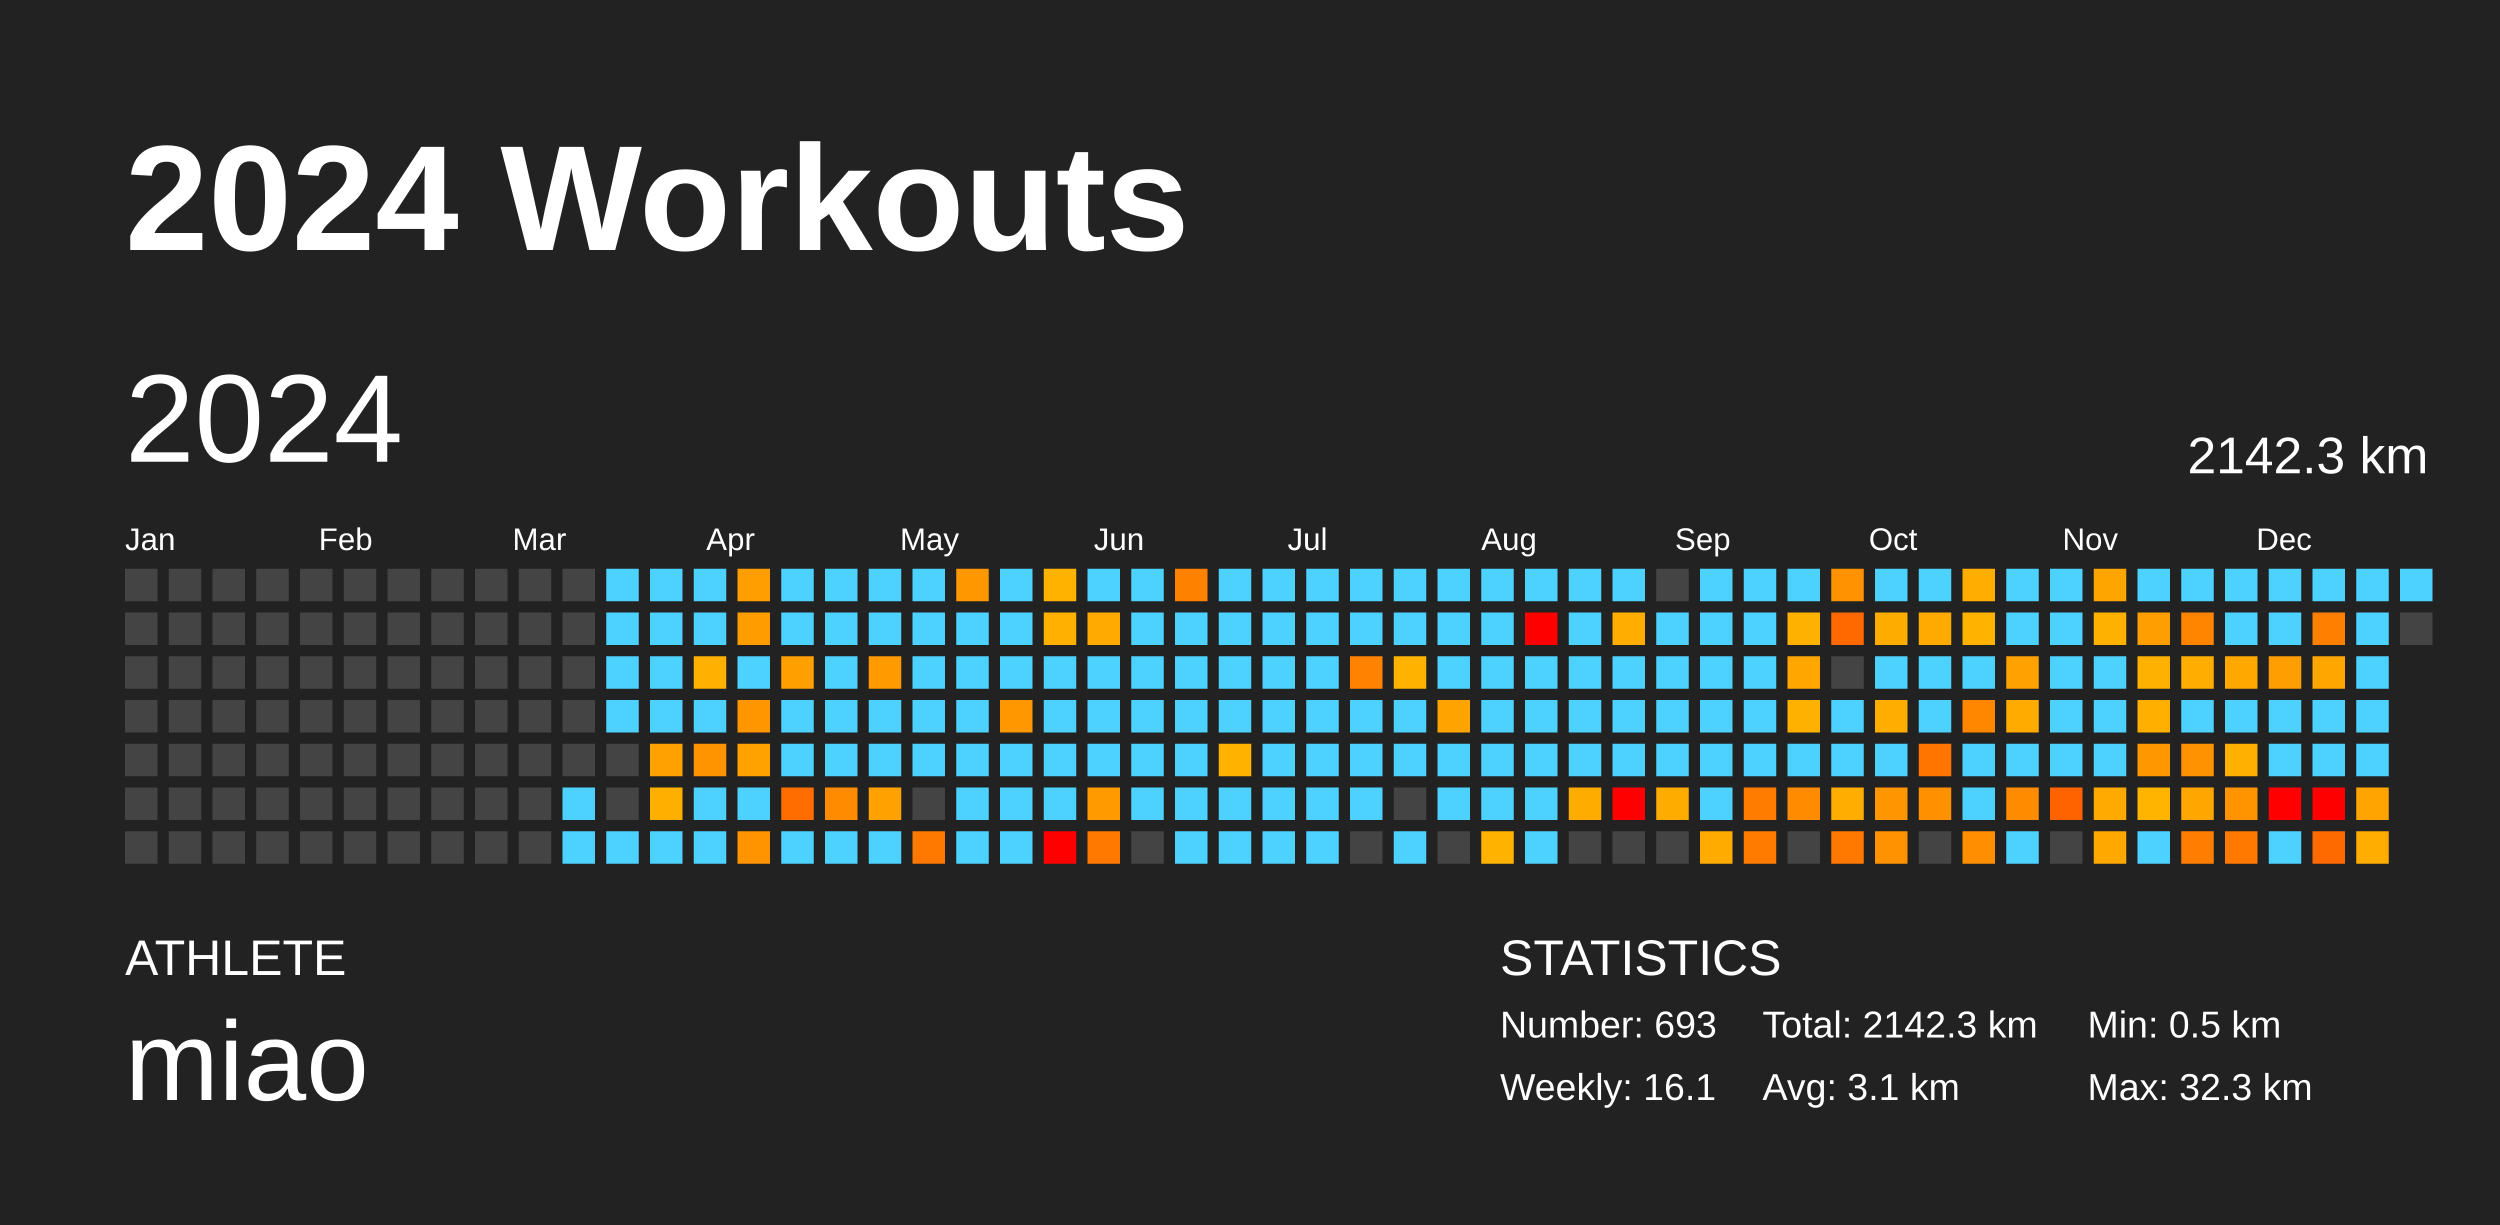
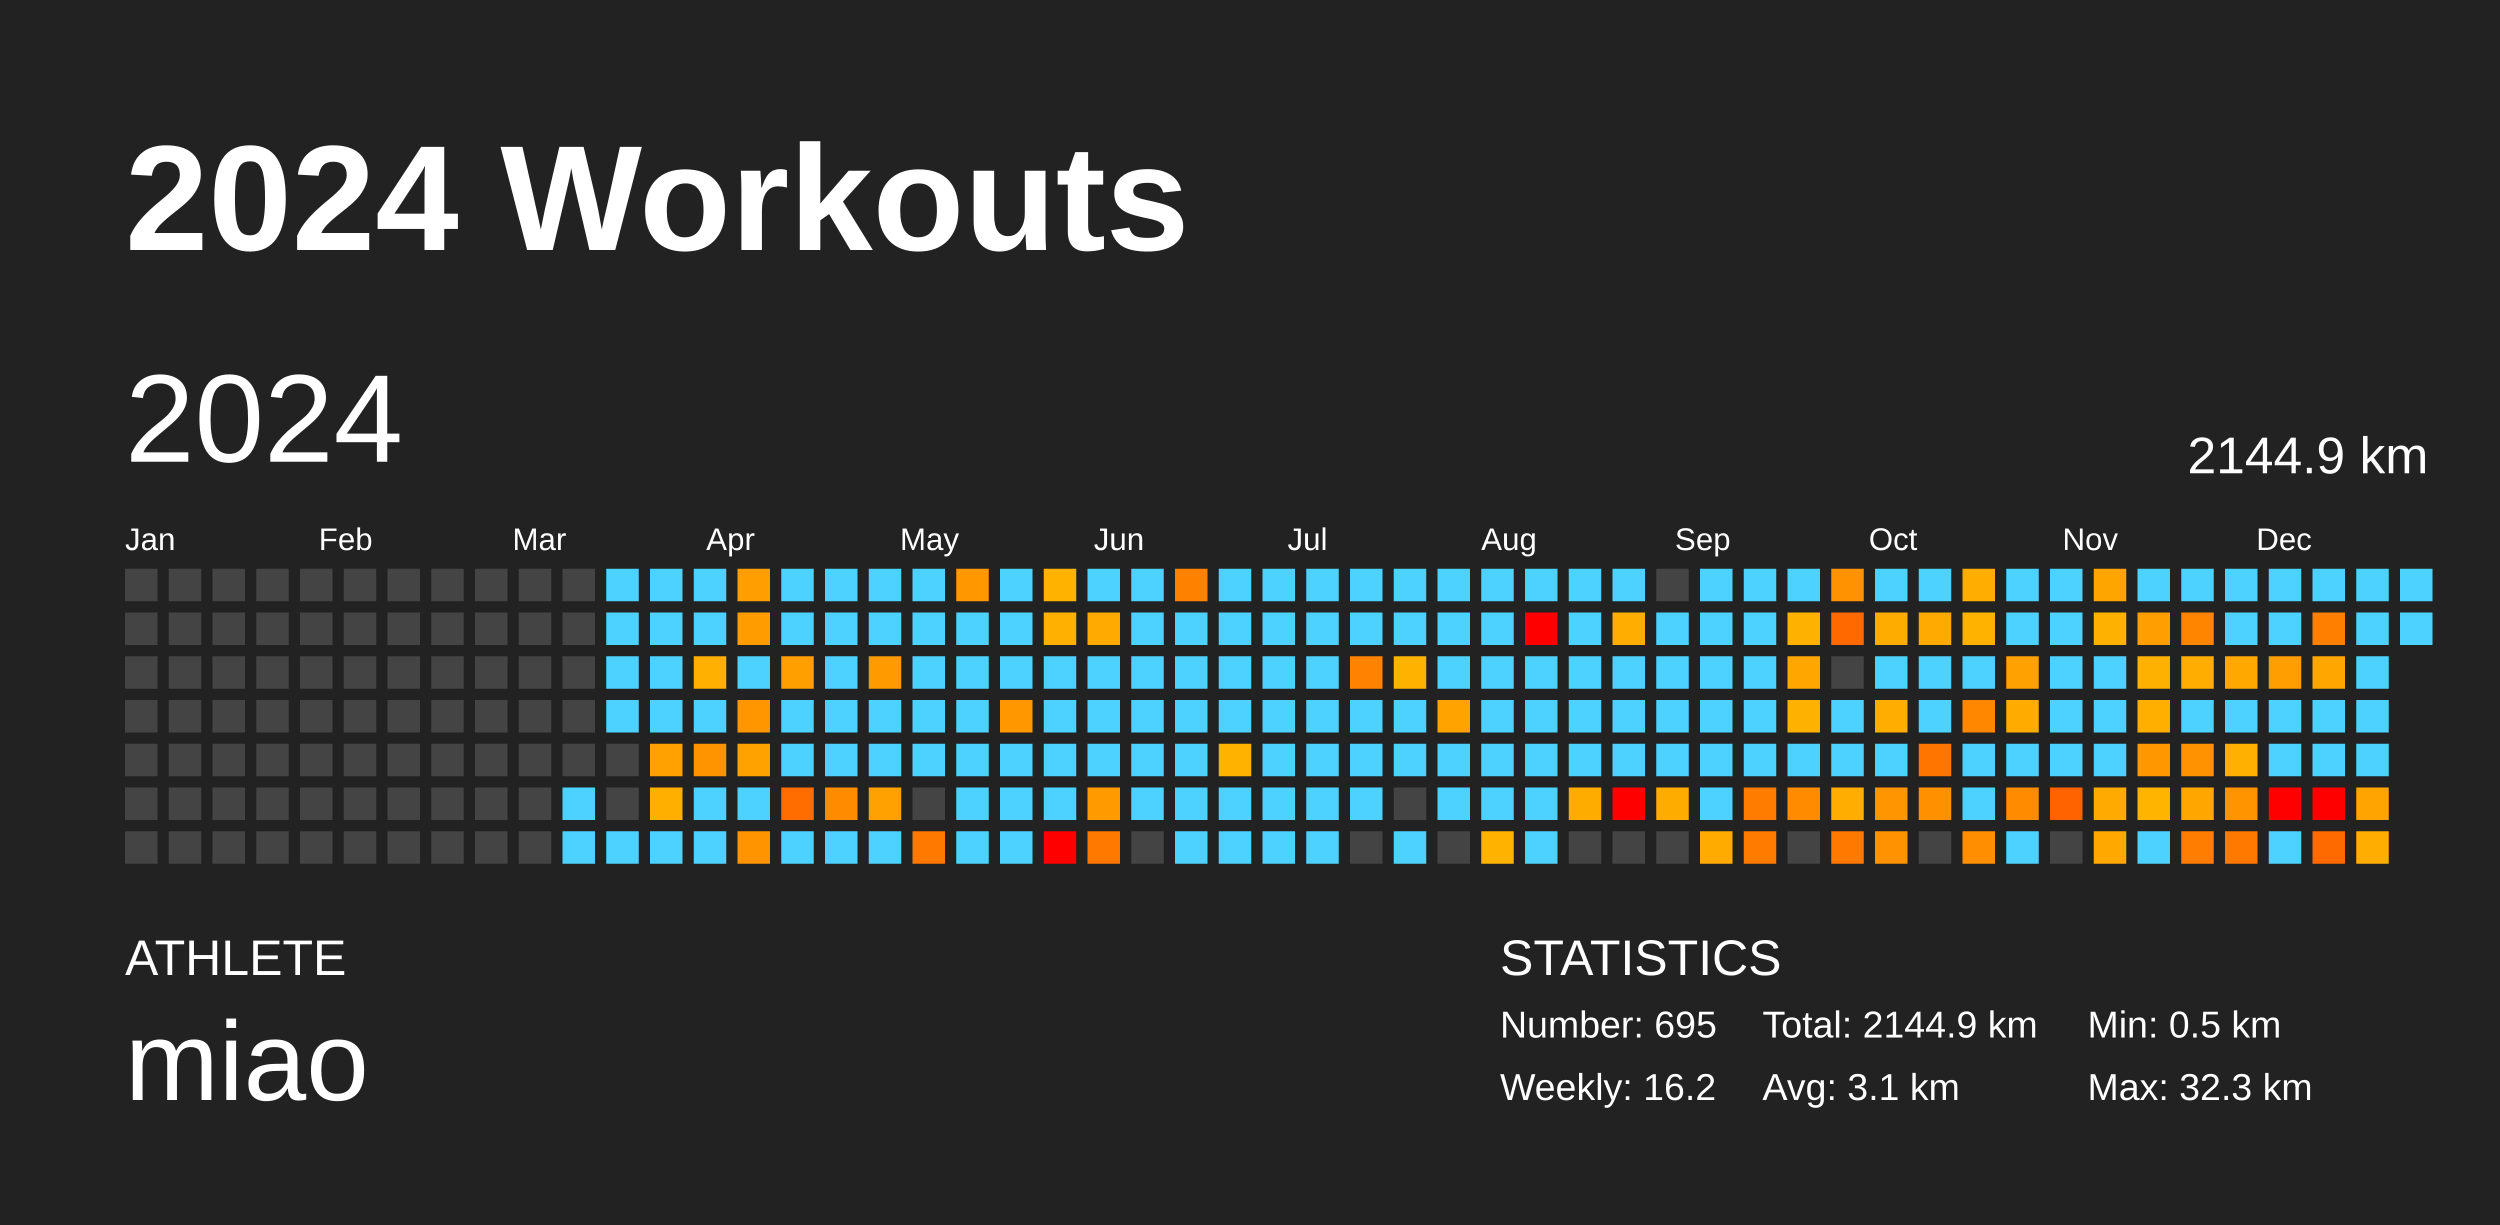
<svg xmlns="http://www.w3.org/2000/svg" baseProfile="full" height="98mm" version="1.1" viewBox="0,0,200,98" width="200mm">
  <defs />
  <rect fill="#222222" height="98" width="200" x="0" y="0" />
  <text fill="#FFFFFF" style="font-size:12px; font-family:Arial; font-weight:bold;" x="10" y="20">2024 Workouts</text>
  <text fill="#FFFFFF" style="font-size:4px; font-family:Arial" x="10" y="78">ATHLETE</text>
  <text fill="#FFFFFF" style="font-size:9px; font-family:Arial" x="10" y="88">miao</text>
  <text fill="#FFFFFF" style="font-size:4px; font-family:Arial" x="120" y="78">STATISTICS</text>
-   <text fill="#FFFFFF" style="font-size:3px; font-family:Arial" x="120" y="83">Number: 693</text>
-   <text fill="#FFFFFF" style="font-size:3px; font-family:Arial" x="120" y="88">Weekly: 16.1</text>
-   <text fill="#FFFFFF" style="font-size:3px; font-family:Arial" x="141" y="83">Total: 2142.3 km</text>
+   <text fill="#FFFFFF" style="font-size:3px; font-family:Arial" x="120" y="83">Number: 695</text>
+   <text fill="#FFFFFF" style="font-size:3px; font-family:Arial" x="120" y="88">Weekly: 16.2</text>
+   <text fill="#FFFFFF" style="font-size:3px; font-family:Arial" x="141" y="83">Total: 2144.9 km</text>
  <text fill="#FFFFFF" style="font-size:3px; font-family:Arial" x="141" y="88">Avg: 3.1 km</text>
  <text fill="#FFFFFF" style="font-size:3px; font-family:Arial" x="167" y="83">Min: 0.5 km</text>
  <text fill="#FFFFFF" style="font-size:3px; font-family:Arial" x="167" y="88">Max: 32.3 km</text>
  <text dominant-baseline="hanging" fill="#FFFFFF" style="font-size:10.0px; font-family:Arial;" x="10" y="30">2024</text>
-   <text dominant-baseline="hanging" fill="#FFFFFF" style="font-size:4.125px; font-family:Arial;" x="175" y="35">2142.3 km</text>
+   <text dominant-baseline="hanging" fill="#FFFFFF" style="font-size:4.125px; font-family:Arial;" x="175" y="35">2144.9 km</text>
  <text fill="#FFFFFF" style="font-size:2.5px; font-family:Arial" x="10.0" y="44">Jan</text>
  <text fill="#FFFFFF" style="font-size:2.5px; font-family:Arial" x="25.5" y="44">Feb</text>
  <text fill="#FFFFFF" style="font-size:2.5px; font-family:Arial" x="41.0" y="44">Mar</text>
  <text fill="#FFFFFF" style="font-size:2.5px; font-family:Arial" x="56.5" y="44">Apr</text>
  <text fill="#FFFFFF" style="font-size:2.5px; font-family:Arial" x="72.0" y="44">May</text>
  <text fill="#FFFFFF" style="font-size:2.5px; font-family:Arial" x="87.5" y="44">Jun</text>
  <text fill="#FFFFFF" style="font-size:2.5px; font-family:Arial" x="103.0" y="44">Jul</text>
  <text fill="#FFFFFF" style="font-size:2.5px; font-family:Arial" x="118.5" y="44">Aug</text>
  <text fill="#FFFFFF" style="font-size:2.5px; font-family:Arial" x="134.0" y="44">Sep</text>
  <text fill="#FFFFFF" style="font-size:2.5px; font-family:Arial" x="149.5" y="44">Oct</text>
  <text fill="#FFFFFF" style="font-size:2.5px; font-family:Arial" x="165.0" y="44">Nov</text>
  <text fill="#FFFFFF" style="font-size:2.5px; font-family:Arial" x="180.5" y="44">Dec</text>
  <rect fill="#444444" height="2.6" width="2.6" x="10.0" y="45.5" />
  <rect fill="#444444" height="2.6" width="2.6" x="10.0" y="49.0" />
  <rect fill="#444444" height="2.6" width="2.6" x="10.0" y="52.5" />
  <rect fill="#444444" height="2.6" width="2.6" x="10.0" y="56.0" />
  <rect fill="#444444" height="2.6" width="2.6" x="10.0" y="59.5" />
  <rect fill="#444444" height="2.6" width="2.6" x="10.0" y="63.0" />
  <rect fill="#444444" height="2.6" width="2.6" x="10.0" y="66.5" />
  <rect fill="#444444" height="2.6" width="2.6" x="13.5" y="45.5" />
  <rect fill="#444444" height="2.6" width="2.6" x="13.5" y="49.0" />
  <rect fill="#444444" height="2.6" width="2.6" x="13.5" y="52.5" />
  <rect fill="#444444" height="2.6" width="2.6" x="13.5" y="56.0" />
  <rect fill="#444444" height="2.6" width="2.6" x="13.5" y="59.5" />
  <rect fill="#444444" height="2.6" width="2.6" x="13.5" y="63.0" />
  <rect fill="#444444" height="2.6" width="2.6" x="13.5" y="66.5" />
  <rect fill="#444444" height="2.6" width="2.6" x="17.0" y="45.5" />
  <rect fill="#444444" height="2.6" width="2.6" x="17.0" y="49.0" />
  <rect fill="#444444" height="2.6" width="2.6" x="17.0" y="52.5" />
  <rect fill="#444444" height="2.6" width="2.6" x="17.0" y="56.0" />
  <rect fill="#444444" height="2.6" width="2.6" x="17.0" y="59.5" />
  <rect fill="#444444" height="2.6" width="2.6" x="17.0" y="63.0" />
  <rect fill="#444444" height="2.6" width="2.6" x="17.0" y="66.5" />
  <rect fill="#444444" height="2.6" width="2.6" x="20.5" y="45.5" />
  <rect fill="#444444" height="2.6" width="2.6" x="20.5" y="49.0" />
  <rect fill="#444444" height="2.6" width="2.6" x="20.5" y="52.5" />
  <rect fill="#444444" height="2.6" width="2.6" x="20.5" y="56.0" />
  <rect fill="#444444" height="2.6" width="2.6" x="20.5" y="59.5" />
  <rect fill="#444444" height="2.6" width="2.6" x="20.5" y="63.0" />
  <rect fill="#444444" height="2.6" width="2.6" x="20.5" y="66.5" />
  <rect fill="#444444" height="2.6" width="2.6" x="24.0" y="45.5" />
  <rect fill="#444444" height="2.6" width="2.6" x="24.0" y="49.0" />
  <rect fill="#444444" height="2.6" width="2.6" x="24.0" y="52.5" />
  <rect fill="#444444" height="2.6" width="2.6" x="24.0" y="56.0" />
  <rect fill="#444444" height="2.6" width="2.6" x="24.0" y="59.5" />
  <rect fill="#444444" height="2.6" width="2.6" x="24.0" y="63.0" />
  <rect fill="#444444" height="2.6" width="2.6" x="24.0" y="66.5" />
  <rect fill="#444444" height="2.6" width="2.6" x="27.5" y="45.5" />
  <rect fill="#444444" height="2.6" width="2.6" x="27.5" y="49.0" />
  <rect fill="#444444" height="2.6" width="2.6" x="27.5" y="52.5" />
  <rect fill="#444444" height="2.6" width="2.6" x="27.5" y="56.0" />
  <rect fill="#444444" height="2.6" width="2.6" x="27.5" y="59.5" />
  <rect fill="#444444" height="2.6" width="2.6" x="27.5" y="63.0" />
  <rect fill="#444444" height="2.6" width="2.6" x="27.5" y="66.5" />
  <rect fill="#444444" height="2.6" width="2.6" x="31.0" y="45.5" />
  <rect fill="#444444" height="2.6" width="2.6" x="31.0" y="49.0" />
  <rect fill="#444444" height="2.6" width="2.6" x="31.0" y="52.5" />
  <rect fill="#444444" height="2.6" width="2.6" x="31.0" y="56.0" />
  <rect fill="#444444" height="2.6" width="2.6" x="31.0" y="59.5" />
  <rect fill="#444444" height="2.6" width="2.6" x="31.0" y="63.0" />
  <rect fill="#444444" height="2.6" width="2.6" x="31.0" y="66.5" />
  <rect fill="#444444" height="2.6" width="2.6" x="34.5" y="45.5" />
  <rect fill="#444444" height="2.6" width="2.6" x="34.5" y="49.0" />
  <rect fill="#444444" height="2.6" width="2.6" x="34.5" y="52.5" />
  <rect fill="#444444" height="2.6" width="2.6" x="34.5" y="56.0" />
  <rect fill="#444444" height="2.6" width="2.6" x="34.5" y="59.5" />
  <rect fill="#444444" height="2.6" width="2.6" x="34.5" y="63.0" />
  <rect fill="#444444" height="2.6" width="2.6" x="34.5" y="66.5" />
  <rect fill="#444444" height="2.6" width="2.6" x="38.0" y="45.5" />
  <rect fill="#444444" height="2.6" width="2.6" x="38.0" y="49.0" />
  <rect fill="#444444" height="2.6" width="2.6" x="38.0" y="52.5" />
  <rect fill="#444444" height="2.6" width="2.6" x="38.0" y="56.0" />
  <rect fill="#444444" height="2.6" width="2.6" x="38.0" y="59.5" />
  <rect fill="#444444" height="2.6" width="2.6" x="38.0" y="63.0" />
  <rect fill="#444444" height="2.6" width="2.6" x="38.0" y="66.5" />
  <rect fill="#444444" height="2.6" width="2.6" x="41.5" y="45.5" />
  <rect fill="#444444" height="2.6" width="2.6" x="41.5" y="49.0" />
  <rect fill="#444444" height="2.6" width="2.6" x="41.5" y="52.5" />
  <rect fill="#444444" height="2.6" width="2.6" x="41.5" y="56.0" />
  <rect fill="#444444" height="2.6" width="2.6" x="41.5" y="59.5" />
  <rect fill="#444444" height="2.6" width="2.6" x="41.5" y="63.0" />
  <rect fill="#444444" height="2.6" width="2.6" x="41.5" y="66.5" />
  <rect fill="#444444" height="2.6" width="2.6" x="45.0" y="45.5" />
  <rect fill="#444444" height="2.6" width="2.6" x="45.0" y="49.0" />
  <rect fill="#444444" height="2.6" width="2.6" x="45.0" y="52.5" />
  <rect fill="#444444" height="2.6" width="2.6" x="45.0" y="56.0" />
  <rect fill="#444444" height="2.6" width="2.6" x="45.0" y="59.5" />
  <rect fill="#4dd2ff" height="2.6" width="2.6" x="45.0" y="63.0" />
  <rect fill="#4dd2ff" height="2.6" width="2.6" x="45.0" y="66.5" />
  <rect fill="#4dd2ff" height="2.6" width="2.6" x="48.5" y="45.5" />
  <rect fill="#4dd2ff" height="2.6" width="2.6" x="48.5" y="49.0" />
  <rect fill="#4dd2ff" height="2.6" width="2.6" x="48.5" y="52.5" />
  <rect fill="#4dd2ff" height="2.6" width="2.6" x="48.5" y="56.0" />
  <rect fill="#444444" height="2.6" width="2.6" x="48.5" y="59.5" />
  <rect fill="#444444" height="2.6" width="2.6" x="48.5" y="63.0" />
  <rect fill="#4dd2ff" height="2.6" width="2.6" x="48.5" y="66.5" />
  <rect fill="#4dd2ff" height="2.6" width="2.6" x="52.0" y="45.5" />
  <rect fill="#4dd2ff" height="2.6" width="2.6" x="52.0" y="49.0" />
  <rect fill="#4dd2ff" height="2.6" width="2.6" x="52.0" y="52.5" />
  <rect fill="#4dd2ff" height="2.6" width="2.6" x="52.0" y="56.0" />
  <rect fill="#ffa100" height="2.6" width="2.6" x="52.0" y="59.5" />
  <rect fill="#ffaf00" height="2.6" width="2.6" x="52.0" y="63.0" />
  <rect fill="#4dd2ff" height="2.6" width="2.6" x="52.0" y="66.5" />
  <rect fill="#4dd2ff" height="2.6" width="2.6" x="55.5" y="45.5" />
  <rect fill="#4dd2ff" height="2.6" width="2.6" x="55.5" y="49.0" />
  <rect fill="#ffb000" height="2.6" width="2.6" x="55.5" y="52.5" />
  <rect fill="#4dd2ff" height="2.6" width="2.6" x="55.5" y="56.0" />
  <rect fill="#ff9300" height="2.6" width="2.6" x="55.5" y="59.5" />
  <rect fill="#4dd2ff" height="2.6" width="2.6" x="55.5" y="63.0" />
  <rect fill="#4dd2ff" height="2.6" width="2.6" x="55.5" y="66.5" />
  <rect fill="#ff9e00" height="2.6" width="2.6" x="59.0" y="45.5" />
  <rect fill="#ff9c00" height="2.6" width="2.6" x="59.0" y="49.0" />
  <rect fill="#4dd2ff" height="2.6" width="2.6" x="59.0" y="52.5" />
  <rect fill="#ff9600" height="2.6" width="2.6" x="59.0" y="56.0" />
  <rect fill="#ffa200" height="2.6" width="2.6" x="59.0" y="59.5" />
  <rect fill="#4dd2ff" height="2.6" width="2.6" x="59.0" y="63.0" />
  <rect fill="#ff9400" height="2.6" width="2.6" x="59.0" y="66.5" />
  <rect fill="#4dd2ff" height="2.6" width="2.6" x="62.5" y="45.5" />
  <rect fill="#4dd2ff" height="2.6" width="2.6" x="62.5" y="49.0" />
  <rect fill="#ffa000" height="2.6" width="2.6" x="62.5" y="52.5" />
  <rect fill="#4dd2ff" height="2.6" width="2.6" x="62.5" y="56.0" />
  <rect fill="#4dd2ff" height="2.6" width="2.6" x="62.5" y="59.5" />
  <rect fill="#ff6d00" height="2.6" width="2.6" x="62.5" y="63.0" />
  <rect fill="#4dd2ff" height="2.6" width="2.6" x="62.5" y="66.5" />
  <rect fill="#4dd2ff" height="2.6" width="2.6" x="66.0" y="45.5" />
  <rect fill="#4dd2ff" height="2.6" width="2.6" x="66.0" y="49.0" />
  <rect fill="#4dd2ff" height="2.6" width="2.6" x="66.0" y="52.5" />
  <rect fill="#4dd2ff" height="2.6" width="2.6" x="66.0" y="56.0" />
  <rect fill="#4dd2ff" height="2.6" width="2.6" x="66.0" y="59.5" />
  <rect fill="#ff8c00" height="2.6" width="2.6" x="66.0" y="63.0" />
  <rect fill="#4dd2ff" height="2.6" width="2.6" x="66.0" y="66.5" />
  <rect fill="#4dd2ff" height="2.6" width="2.6" x="69.5" y="45.5" />
  <rect fill="#4dd2ff" height="2.6" width="2.6" x="69.5" y="49.0" />
  <rect fill="#ff9a00" height="2.6" width="2.6" x="69.5" y="52.5" />
  <rect fill="#4dd2ff" height="2.6" width="2.6" x="69.5" y="56.0" />
  <rect fill="#4dd2ff" height="2.6" width="2.6" x="69.5" y="59.5" />
  <rect fill="#ffa100" height="2.6" width="2.6" x="69.5" y="63.0" />
  <rect fill="#4dd2ff" height="2.6" width="2.6" x="69.5" y="66.5" />
  <rect fill="#4dd2ff" height="2.6" width="2.6" x="73.0" y="45.5" />
  <rect fill="#4dd2ff" height="2.6" width="2.6" x="73.0" y="49.0" />
  <rect fill="#4dd2ff" height="2.6" width="2.6" x="73.0" y="52.5" />
  <rect fill="#4dd2ff" height="2.6" width="2.6" x="73.0" y="56.0" />
  <rect fill="#4dd2ff" height="2.6" width="2.6" x="73.0" y="59.5" />
  <rect fill="#444444" height="2.6" width="2.6" x="73.0" y="63.0" />
  <rect fill="#ff7800" height="2.6" width="2.6" x="73.0" y="66.5" />
  <rect fill="#ff9800" height="2.6" width="2.6" x="76.5" y="45.5" />
  <rect fill="#4dd2ff" height="2.6" width="2.6" x="76.5" y="49.0" />
  <rect fill="#4dd2ff" height="2.6" width="2.6" x="76.5" y="52.5" />
  <rect fill="#4dd2ff" height="2.6" width="2.6" x="76.5" y="56.0" />
  <rect fill="#4dd2ff" height="2.6" width="2.6" x="76.5" y="59.5" />
  <rect fill="#4dd2ff" height="2.6" width="2.6" x="76.5" y="63.0" />
  <rect fill="#4dd2ff" height="2.6" width="2.6" x="76.5" y="66.5" />
  <rect fill="#4dd2ff" height="2.6" width="2.6" x="80.0" y="45.5" />
  <rect fill="#4dd2ff" height="2.6" width="2.6" x="80.0" y="49.0" />
  <rect fill="#4dd2ff" height="2.6" width="2.6" x="80.0" y="52.5" />
  <rect fill="#ff9700" height="2.6" width="2.6" x="80.0" y="56.0" />
  <rect fill="#4dd2ff" height="2.6" width="2.6" x="80.0" y="59.5" />
  <rect fill="#4dd2ff" height="2.6" width="2.6" x="80.0" y="63.0" />
  <rect fill="#4dd2ff" height="2.6" width="2.6" x="80.0" y="66.5" />
  <rect fill="#ffb300" height="2.6" width="2.6" x="83.5" y="45.5" />
  <rect fill="#ffb000" height="2.6" width="2.6" x="83.5" y="49.0" />
  <rect fill="#4dd2ff" height="2.6" width="2.6" x="83.5" y="52.5" />
  <rect fill="#4dd2ff" height="2.6" width="2.6" x="83.5" y="56.0" />
  <rect fill="#4dd2ff" height="2.6" width="2.6" x="83.5" y="59.5" />
  <rect fill="#4dd2ff" height="2.6" width="2.6" x="83.5" y="63.0" />
  <rect fill="red" height="2.6" width="2.6" x="83.5" y="66.5" />
  <rect fill="#4dd2ff" height="2.6" width="2.6" x="87.0" y="45.5" />
  <rect fill="#ffaa00" height="2.6" width="2.6" x="87.0" y="49.0" />
  <rect fill="#4dd2ff" height="2.6" width="2.6" x="87.0" y="52.5" />
  <rect fill="#4dd2ff" height="2.6" width="2.6" x="87.0" y="56.0" />
  <rect fill="#4dd2ff" height="2.6" width="2.6" x="87.0" y="59.5" />
  <rect fill="#ff9b00" height="2.6" width="2.6" x="87.0" y="63.0" />
  <rect fill="#ff7900" height="2.6" width="2.6" x="87.0" y="66.5" />
  <rect fill="#4dd2ff" height="2.6" width="2.6" x="90.5" y="45.5" />
  <rect fill="#4dd2ff" height="2.6" width="2.6" x="90.5" y="49.0" />
  <rect fill="#4dd2ff" height="2.6" width="2.6" x="90.5" y="52.5" />
  <rect fill="#4dd2ff" height="2.6" width="2.6" x="90.5" y="56.0" />
  <rect fill="#4dd2ff" height="2.6" width="2.6" x="90.5" y="59.5" />
  <rect fill="#4dd2ff" height="2.6" width="2.6" x="90.5" y="63.0" />
  <rect fill="#444444" height="2.6" width="2.6" x="90.5" y="66.5" />
  <rect fill="#ff8100" height="2.6" width="2.6" x="94.0" y="45.5" />
  <rect fill="#4dd2ff" height="2.6" width="2.6" x="94.0" y="49.0" />
  <rect fill="#4dd2ff" height="2.6" width="2.6" x="94.0" y="52.5" />
  <rect fill="#4dd2ff" height="2.6" width="2.6" x="94.0" y="56.0" />
  <rect fill="#4dd2ff" height="2.6" width="2.6" x="94.0" y="59.5" />
  <rect fill="#4dd2ff" height="2.6" width="2.6" x="94.0" y="63.0" />
  <rect fill="#4dd2ff" height="2.6" width="2.6" x="94.0" y="66.5" />
  <rect fill="#4dd2ff" height="2.6" width="2.6" x="97.5" y="45.5" />
  <rect fill="#4dd2ff" height="2.6" width="2.6" x="97.5" y="49.0" />
  <rect fill="#4dd2ff" height="2.6" width="2.6" x="97.5" y="52.5" />
  <rect fill="#4dd2ff" height="2.6" width="2.6" x="97.5" y="56.0" />
  <rect fill="#ffb200" height="2.6" width="2.6" x="97.5" y="59.5" />
  <rect fill="#4dd2ff" height="2.6" width="2.6" x="97.5" y="63.0" />
  <rect fill="#4dd2ff" height="2.6" width="2.6" x="97.5" y="66.5" />
  <rect fill="#4dd2ff" height="2.6" width="2.6" x="101.0" y="45.5" />
  <rect fill="#4dd2ff" height="2.6" width="2.6" x="101.0" y="49.0" />
  <rect fill="#4dd2ff" height="2.6" width="2.6" x="101.0" y="52.5" />
  <rect fill="#4dd2ff" height="2.6" width="2.6" x="101.0" y="56.0" />
  <rect fill="#4dd2ff" height="2.6" width="2.6" x="101.0" y="59.5" />
  <rect fill="#4dd2ff" height="2.6" width="2.6" x="101.0" y="63.0" />
  <rect fill="#4dd2ff" height="2.6" width="2.6" x="101.0" y="66.5" />
  <rect fill="#4dd2ff" height="2.6" width="2.6" x="104.5" y="45.5" />
  <rect fill="#4dd2ff" height="2.6" width="2.6" x="104.5" y="49.0" />
  <rect fill="#4dd2ff" height="2.6" width="2.6" x="104.5" y="52.5" />
  <rect fill="#4dd2ff" height="2.6" width="2.6" x="104.5" y="56.0" />
  <rect fill="#4dd2ff" height="2.6" width="2.6" x="104.5" y="59.5" />
  <rect fill="#4dd2ff" height="2.6" width="2.6" x="104.5" y="63.0" />
  <rect fill="#4dd2ff" height="2.6" width="2.6" x="104.5" y="66.5" />
  <rect fill="#4dd2ff" height="2.6" width="2.6" x="108.0" y="45.5" />
  <rect fill="#4dd2ff" height="2.6" width="2.6" x="108.0" y="49.0" />
  <rect fill="#ff8300" height="2.6" width="2.6" x="108.0" y="52.5" />
  <rect fill="#4dd2ff" height="2.6" width="2.6" x="108.0" y="56.0" />
  <rect fill="#4dd2ff" height="2.6" width="2.6" x="108.0" y="59.5" />
  <rect fill="#4dd2ff" height="2.6" width="2.6" x="108.0" y="63.0" />
  <rect fill="#444444" height="2.6" width="2.6" x="108.0" y="66.5" />
  <rect fill="#4dd2ff" height="2.6" width="2.6" x="111.5" y="45.5" />
  <rect fill="#4dd2ff" height="2.6" width="2.6" x="111.5" y="49.0" />
  <rect fill="#ffb300" height="2.6" width="2.6" x="111.5" y="52.5" />
  <rect fill="#4dd2ff" height="2.6" width="2.6" x="111.5" y="56.0" />
  <rect fill="#4dd2ff" height="2.6" width="2.6" x="111.5" y="59.5" />
  <rect fill="#444444" height="2.6" width="2.6" x="111.5" y="63.0" />
  <rect fill="#4dd2ff" height="2.6" width="2.6" x="111.5" y="66.5" />
  <rect fill="#4dd2ff" height="2.6" width="2.6" x="115.0" y="45.5" />
  <rect fill="#4dd2ff" height="2.6" width="2.6" x="115.0" y="49.0" />
  <rect fill="#4dd2ff" height="2.6" width="2.6" x="115.0" y="52.5" />
  <rect fill="#ffa300" height="2.6" width="2.6" x="115.0" y="56.0" />
  <rect fill="#4dd2ff" height="2.6" width="2.6" x="115.0" y="59.5" />
  <rect fill="#4dd2ff" height="2.6" width="2.6" x="115.0" y="63.0" />
  <rect fill="#444444" height="2.6" width="2.6" x="115.0" y="66.5" />
  <rect fill="#4dd2ff" height="2.6" width="2.6" x="118.5" y="45.5" />
  <rect fill="#4dd2ff" height="2.6" width="2.6" x="118.5" y="49.0" />
  <rect fill="#4dd2ff" height="2.6" width="2.6" x="118.5" y="52.5" />
  <rect fill="#4dd2ff" height="2.6" width="2.6" x="118.5" y="56.0" />
  <rect fill="#4dd2ff" height="2.6" width="2.6" x="118.5" y="59.5" />
  <rect fill="#4dd2ff" height="2.6" width="2.6" x="118.5" y="63.0" />
  <rect fill="#ffb300" height="2.6" width="2.6" x="118.5" y="66.5" />
  <rect fill="#4dd2ff" height="2.6" width="2.6" x="122.0" y="45.5" />
  <rect fill="red" height="2.6" width="2.6" x="122.0" y="49.0" />
  <rect fill="#4dd2ff" height="2.6" width="2.6" x="122.0" y="52.5" />
  <rect fill="#4dd2ff" height="2.6" width="2.6" x="122.0" y="56.0" />
  <rect fill="#4dd2ff" height="2.6" width="2.6" x="122.0" y="59.5" />
  <rect fill="#4dd2ff" height="2.6" width="2.6" x="122.0" y="63.0" />
  <rect fill="#4dd2ff" height="2.6" width="2.6" x="122.0" y="66.5" />
  <rect fill="#4dd2ff" height="2.6" width="2.6" x="125.5" y="45.5" />
  <rect fill="#4dd2ff" height="2.6" width="2.6" x="125.5" y="49.0" />
  <rect fill="#4dd2ff" height="2.6" width="2.6" x="125.5" y="52.5" />
  <rect fill="#4dd2ff" height="2.6" width="2.6" x="125.5" y="56.0" />
  <rect fill="#4dd2ff" height="2.6" width="2.6" x="125.5" y="59.5" />
  <rect fill="#ffac00" height="2.6" width="2.6" x="125.5" y="63.0" />
  <rect fill="#444444" height="2.6" width="2.6" x="125.5" y="66.5" />
  <rect fill="#4dd2ff" height="2.6" width="2.6" x="129.0" y="45.5" />
  <rect fill="#ffad00" height="2.6" width="2.6" x="129.0" y="49.0" />
  <rect fill="#4dd2ff" height="2.6" width="2.6" x="129.0" y="52.5" />
  <rect fill="#4dd2ff" height="2.6" width="2.6" x="129.0" y="56.0" />
  <rect fill="#4dd2ff" height="2.6" width="2.6" x="129.0" y="59.5" />
  <rect fill="red" height="2.6" width="2.6" x="129.0" y="63.0" />
  <rect fill="#444444" height="2.6" width="2.6" x="129.0" y="66.5" />
  <rect fill="#444444" height="2.6" width="2.6" x="132.5" y="45.5" />
  <rect fill="#4dd2ff" height="2.6" width="2.6" x="132.5" y="49.0" />
  <rect fill="#4dd2ff" height="2.6" width="2.6" x="132.5" y="52.5" />
  <rect fill="#4dd2ff" height="2.6" width="2.6" x="132.5" y="56.0" />
  <rect fill="#4dd2ff" height="2.6" width="2.6" x="132.5" y="59.5" />
  <rect fill="#ffac00" height="2.6" width="2.6" x="132.5" y="63.0" />
  <rect fill="#444444" height="2.6" width="2.6" x="132.5" y="66.5" />
  <rect fill="#4dd2ff" height="2.6" width="2.6" x="136.0" y="45.5" />
  <rect fill="#4dd2ff" height="2.6" width="2.6" x="136.0" y="49.0" />
  <rect fill="#4dd2ff" height="2.6" width="2.6" x="136.0" y="52.5" />
  <rect fill="#4dd2ff" height="2.6" width="2.6" x="136.0" y="56.0" />
  <rect fill="#4dd2ff" height="2.6" width="2.6" x="136.0" y="59.5" />
  <rect fill="#4dd2ff" height="2.6" width="2.6" x="136.0" y="63.0" />
  <rect fill="#ffab00" height="2.6" width="2.6" x="136.0" y="66.5" />
  <rect fill="#4dd2ff" height="2.6" width="2.6" x="139.5" y="45.5" />
  <rect fill="#4dd2ff" height="2.6" width="2.6" x="139.5" y="49.0" />
  <rect fill="#4dd2ff" height="2.6" width="2.6" x="139.5" y="52.5" />
  <rect fill="#4dd2ff" height="2.6" width="2.6" x="139.5" y="56.0" />
  <rect fill="#4dd2ff" height="2.6" width="2.6" x="139.5" y="59.5" />
  <rect fill="#ff7c00" height="2.6" width="2.6" x="139.5" y="63.0" />
  <rect fill="#ff7b00" height="2.6" width="2.6" x="139.5" y="66.5" />
  <rect fill="#4dd2ff" height="2.6" width="2.6" x="143.0" y="45.5" />
  <rect fill="#ffb100" height="2.6" width="2.6" x="143.0" y="49.0" />
  <rect fill="#ffa600" height="2.6" width="2.6" x="143.0" y="52.5" />
  <rect fill="#ffb100" height="2.6" width="2.6" x="143.0" y="56.0" />
  <rect fill="#4dd2ff" height="2.6" width="2.6" x="143.0" y="59.5" />
  <rect fill="#ff8b00" height="2.6" width="2.6" x="143.0" y="63.0" />
  <rect fill="#444444" height="2.6" width="2.6" x="143.0" y="66.5" />
  <rect fill="#ff9200" height="2.6" width="2.6" x="146.5" y="45.5" />
  <rect fill="#ff6900" height="2.6" width="2.6" x="146.5" y="49.0" />
  <rect fill="#444444" height="2.6" width="2.6" x="146.5" y="52.5" />
  <rect fill="#4dd2ff" height="2.6" width="2.6" x="146.5" y="56.0" />
  <rect fill="#4dd2ff" height="2.6" width="2.6" x="146.5" y="59.5" />
  <rect fill="#ffad00" height="2.6" width="2.6" x="146.5" y="63.0" />
  <rect fill="#ff7800" height="2.6" width="2.6" x="146.5" y="66.5" />
  <rect fill="#4dd2ff" height="2.6" width="2.6" x="150.0" y="45.5" />
  <rect fill="#ffac00" height="2.6" width="2.6" x="150.0" y="49.0" />
  <rect fill="#4dd2ff" height="2.6" width="2.6" x="150.0" y="52.5" />
  <rect fill="#ffae00" height="2.6" width="2.6" x="150.0" y="56.0" />
  <rect fill="#4dd2ff" height="2.6" width="2.6" x="150.0" y="59.5" />
  <rect fill="#ff9500" height="2.6" width="2.6" x="150.0" y="63.0" />
  <rect fill="#ff9200" height="2.6" width="2.6" x="150.0" y="66.5" />
  <rect fill="#4dd2ff" height="2.6" width="2.6" x="153.5" y="45.5" />
  <rect fill="#ffaa00" height="2.6" width="2.6" x="153.5" y="49.0" />
  <rect fill="#4dd2ff" height="2.6" width="2.6" x="153.5" y="52.5" />
  <rect fill="#4dd2ff" height="2.6" width="2.6" x="153.5" y="56.0" />
  <rect fill="#ff7500" height="2.6" width="2.6" x="153.5" y="59.5" />
  <rect fill="#ff9000" height="2.6" width="2.6" x="153.5" y="63.0" />
  <rect fill="#444444" height="2.6" width="2.6" x="153.5" y="66.5" />
  <rect fill="#ffae00" height="2.6" width="2.6" x="157.0" y="45.5" />
  <rect fill="#ffb200" height="2.6" width="2.6" x="157.0" y="49.0" />
  <rect fill="#4dd2ff" height="2.6" width="2.6" x="157.0" y="52.5" />
  <rect fill="#ff8700" height="2.6" width="2.6" x="157.0" y="56.0" />
  <rect fill="#4dd2ff" height="2.6" width="2.6" x="157.0" y="59.5" />
  <rect fill="#4dd2ff" height="2.6" width="2.6" x="157.0" y="63.0" />
  <rect fill="#ff8f00" height="2.6" width="2.6" x="157.0" y="66.5" />
  <rect fill="#4dd2ff" height="2.6" width="2.6" x="160.5" y="45.5" />
  <rect fill="#4dd2ff" height="2.6" width="2.6" x="160.5" y="49.0" />
  <rect fill="#ffa100" height="2.6" width="2.6" x="160.5" y="52.5" />
  <rect fill="#ffab00" height="2.6" width="2.6" x="160.5" y="56.0" />
  <rect fill="#4dd2ff" height="2.6" width="2.6" x="160.5" y="59.5" />
  <rect fill="#ff8b00" height="2.6" width="2.6" x="160.5" y="63.0" />
  <rect fill="#4dd2ff" height="2.6" width="2.6" x="160.5" y="66.5" />
  <rect fill="#4dd2ff" height="2.6" width="2.6" x="164.0" y="45.5" />
  <rect fill="#4dd2ff" height="2.6" width="2.6" x="164.0" y="49.0" />
  <rect fill="#4dd2ff" height="2.6" width="2.6" x="164.0" y="52.5" />
  <rect fill="#4dd2ff" height="2.6" width="2.6" x="164.0" y="56.0" />
  <rect fill="#4dd2ff" height="2.6" width="2.6" x="164.0" y="59.5" />
  <rect fill="#ff6300" height="2.6" width="2.6" x="164.0" y="63.0" />
  <rect fill="#444444" height="2.6" width="2.6" x="164.0" y="66.5" />
  <rect fill="#ffa500" height="2.6" width="2.6" x="167.5" y="45.5" />
  <rect fill="#ffb100" height="2.6" width="2.6" x="167.5" y="49.0" />
  <rect fill="#4dd2ff" height="2.6" width="2.6" x="167.5" y="52.5" />
  <rect fill="#4dd2ff" height="2.6" width="2.6" x="167.5" y="56.0" />
  <rect fill="#4dd2ff" height="2.6" width="2.6" x="167.5" y="59.5" />
  <rect fill="#ffaa00" height="2.6" width="2.6" x="167.5" y="63.0" />
  <rect fill="#ffa900" height="2.6" width="2.6" x="167.5" y="66.5" />
  <rect fill="#4dd2ff" height="2.6" width="2.6" x="171.0" y="45.5" />
  <rect fill="#ff9e00" height="2.6" width="2.6" x="171.0" y="49.0" />
  <rect fill="#ffb100" height="2.6" width="2.6" x="171.0" y="52.5" />
  <rect fill="#ffaf00" height="2.6" width="2.6" x="171.0" y="56.0" />
  <rect fill="#ff9700" height="2.6" width="2.6" x="171.0" y="59.5" />
  <rect fill="#ffb400" height="2.6" width="2.6" x="171.0" y="63.0" />
  <rect fill="#4dd2ff" height="2.6" width="2.6" x="171.0" y="66.5" />
  <rect fill="#4dd2ff" height="2.6" width="2.6" x="174.5" y="45.5" />
  <rect fill="#ff8400" height="2.6" width="2.6" x="174.5" y="49.0" />
  <rect fill="#ffae00" height="2.6" width="2.6" x="174.5" y="52.5" />
  <rect fill="#4dd2ff" height="2.6" width="2.6" x="174.5" y="56.0" />
  <rect fill="#ff9200" height="2.6" width="2.6" x="174.5" y="59.5" />
  <rect fill="#ffa700" height="2.6" width="2.6" x="174.5" y="63.0" />
  <rect fill="#ff7d00" height="2.6" width="2.6" x="174.5" y="66.5" />
  <rect fill="#4dd2ff" height="2.6" width="2.6" x="178.0" y="45.5" />
  <rect fill="#4dd2ff" height="2.6" width="2.6" x="178.0" y="49.0" />
  <rect fill="#ffa900" height="2.6" width="2.6" x="178.0" y="52.5" />
  <rect fill="#4dd2ff" height="2.6" width="2.6" x="178.0" y="56.0" />
  <rect fill="#ffb000" height="2.6" width="2.6" x="178.0" y="59.5" />
  <rect fill="#ff9400" height="2.6" width="2.6" x="178.0" y="63.0" />
  <rect fill="#ff7900" height="2.6" width="2.6" x="178.0" y="66.5" />
  <rect fill="#4dd2ff" height="2.6" width="2.6" x="181.5" y="45.5" />
  <rect fill="#4dd2ff" height="2.6" width="2.6" x="181.5" y="49.0" />
  <rect fill="#ff9e00" height="2.6" width="2.6" x="181.5" y="52.5" />
  <rect fill="#4dd2ff" height="2.6" width="2.6" x="181.5" y="56.0" />
  <rect fill="#4dd2ff" height="2.6" width="2.6" x="181.5" y="59.5" />
  <rect fill="red" height="2.6" width="2.6" x="181.5" y="63.0" />
  <rect fill="#4dd2ff" height="2.6" width="2.6" x="181.5" y="66.5" />
  <rect fill="#4dd2ff" height="2.6" width="2.6" x="185.0" y="45.5" />
  <rect fill="#ff7f00" height="2.6" width="2.6" x="185.0" y="49.0" />
  <rect fill="#ffa700" height="2.6" width="2.6" x="185.0" y="52.5" />
  <rect fill="#4dd2ff" height="2.6" width="2.6" x="185.0" y="56.0" />
  <rect fill="#4dd2ff" height="2.6" width="2.6" x="185.0" y="59.5" />
  <rect fill="red" height="2.6" width="2.6" x="185.0" y="63.0" />
  <rect fill="#ff6a00" height="2.6" width="2.6" x="185.0" y="66.5" />
  <rect fill="#4dd2ff" height="2.6" width="2.6" x="188.5" y="45.5" />
  <rect fill="#4dd2ff" height="2.6" width="2.6" x="188.5" y="49.0" />
  <rect fill="#4dd2ff" height="2.6" width="2.6" x="188.5" y="52.5" />
  <rect fill="#4dd2ff" height="2.6" width="2.6" x="188.5" y="56.0" />
  <rect fill="#4dd2ff" height="2.6" width="2.6" x="188.5" y="59.5" />
  <rect fill="#ffa400" height="2.6" width="2.6" x="188.5" y="63.0" />
  <rect fill="#ffad00" height="2.6" width="2.6" x="188.5" y="66.5" />
  <rect fill="#4dd2ff" height="2.6" width="2.6" x="192.0" y="45.5" />
-   <rect fill="#444444" height="2.6" width="2.6" x="192.0" y="49.0" />
+   <rect fill="#4dd2ff" height="2.6" width="2.6" x="192.0" y="49.0" />
</svg>
